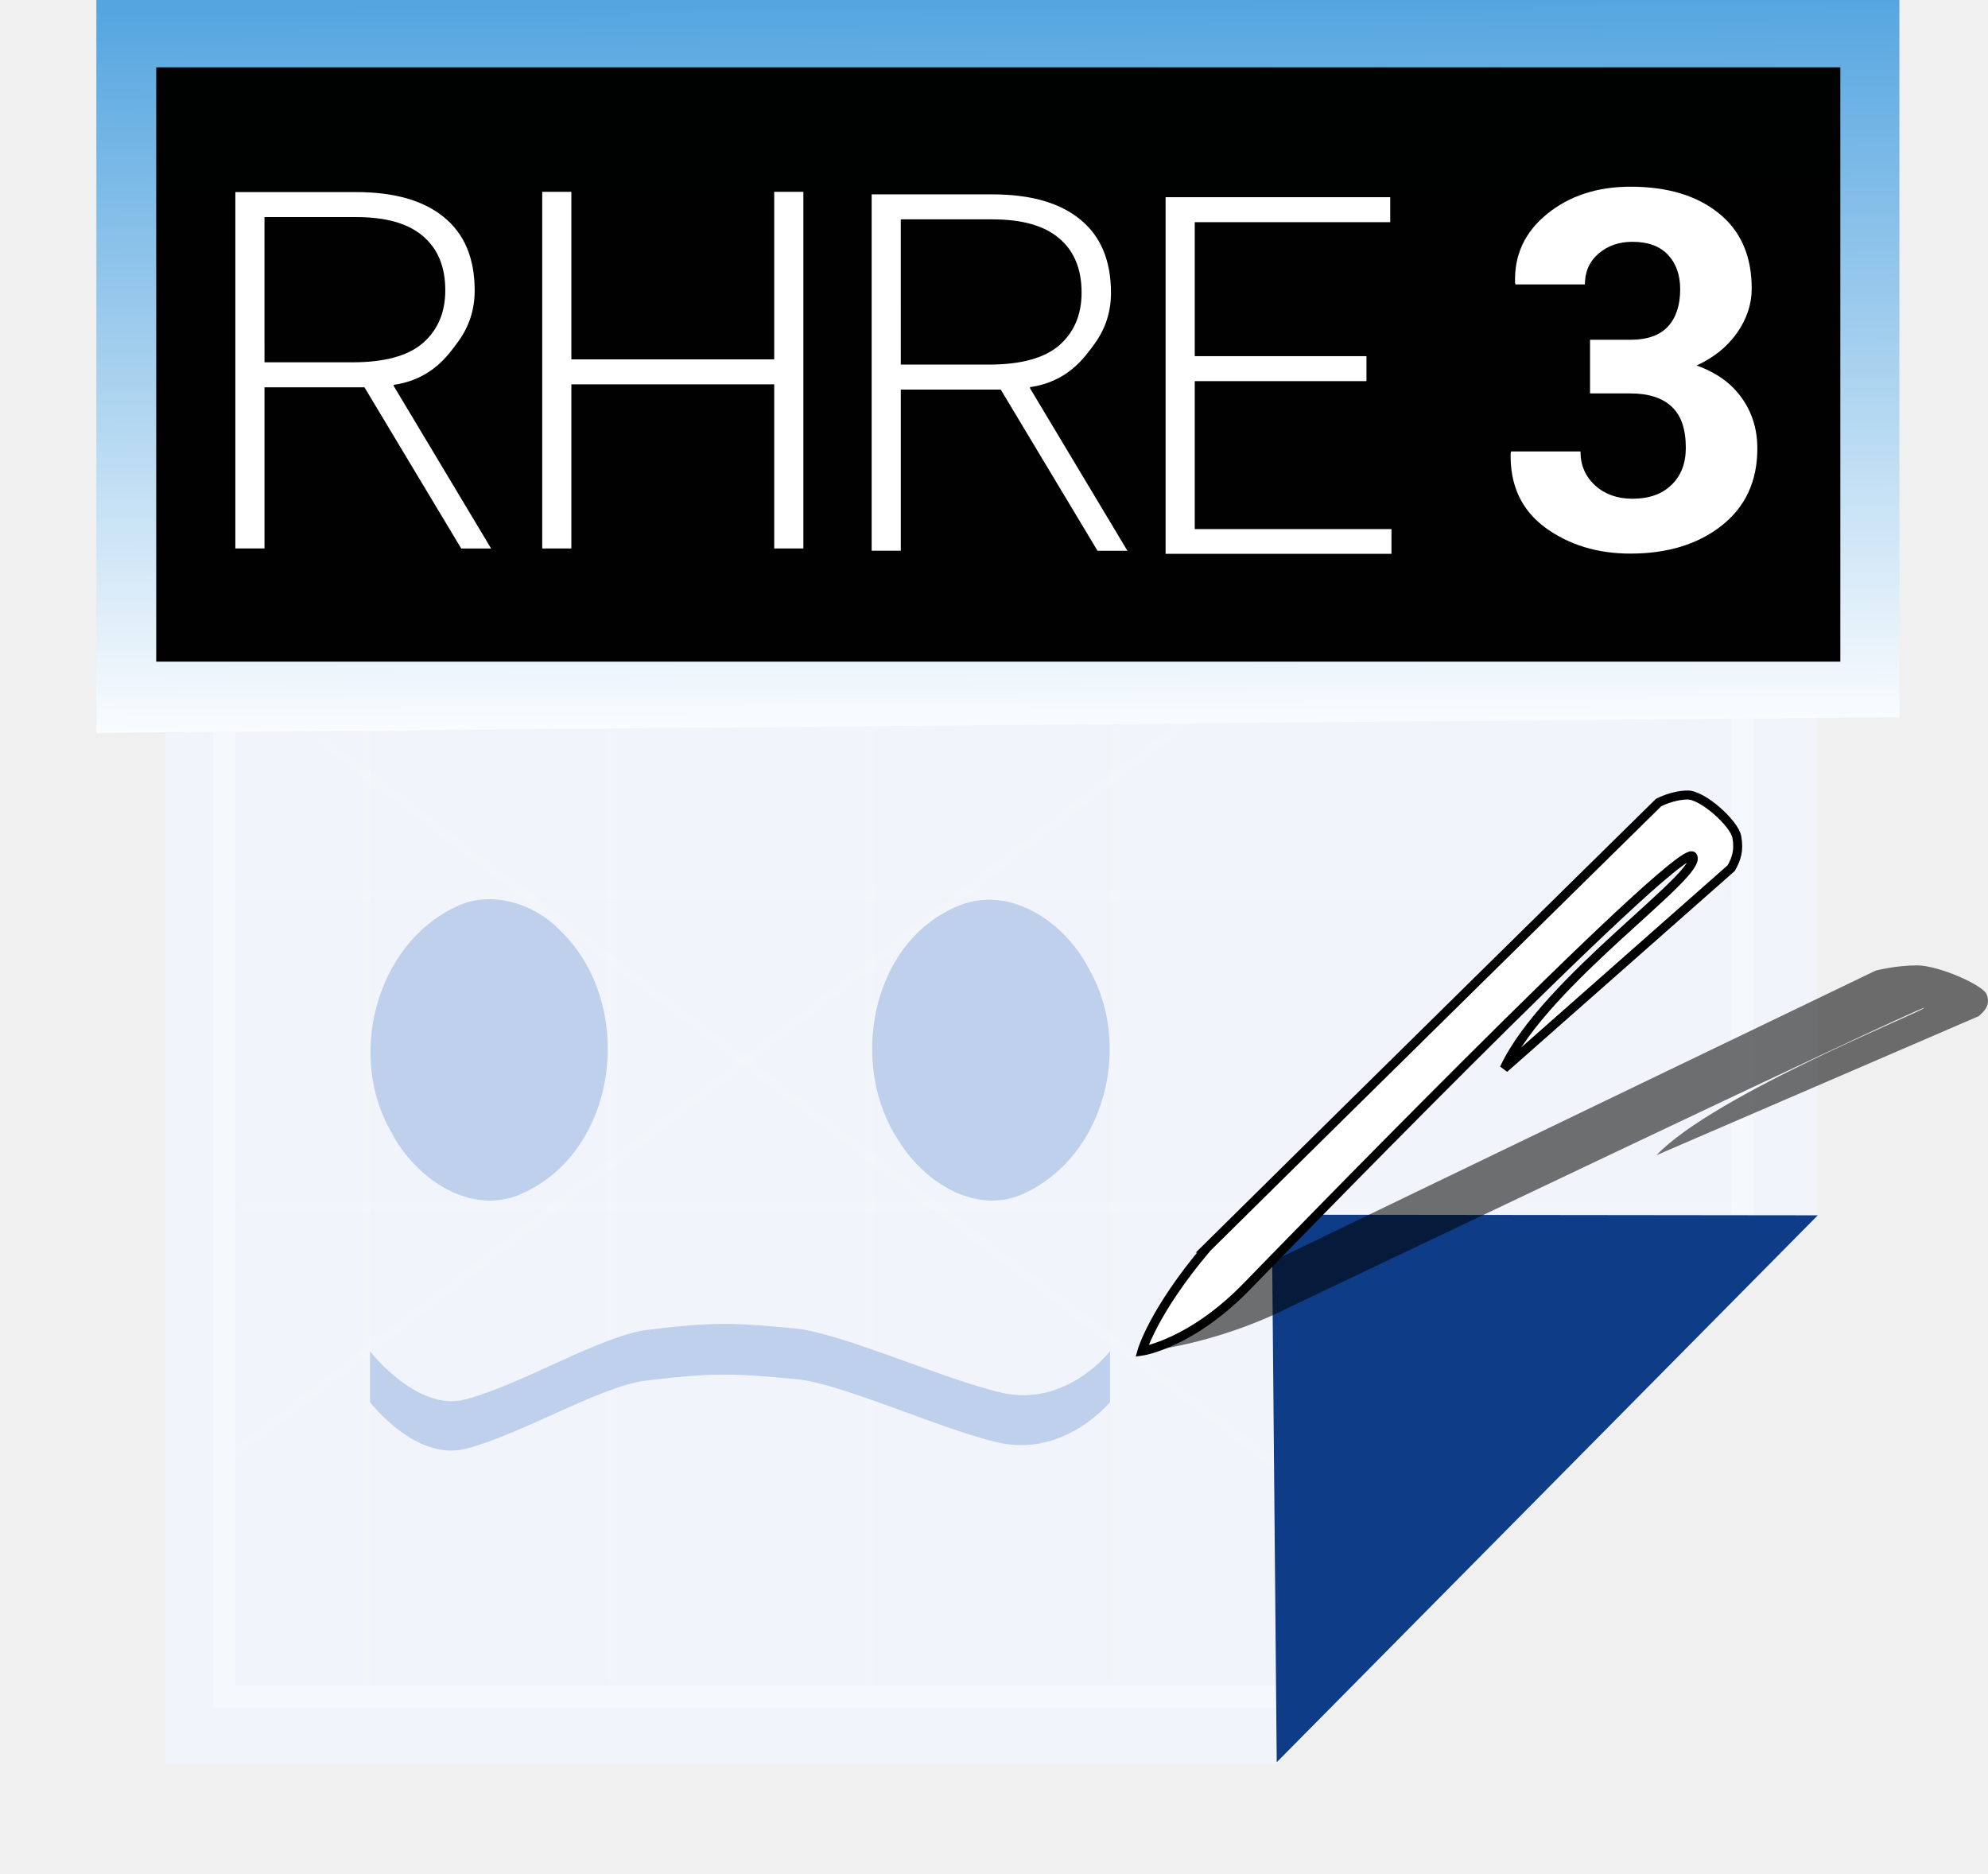
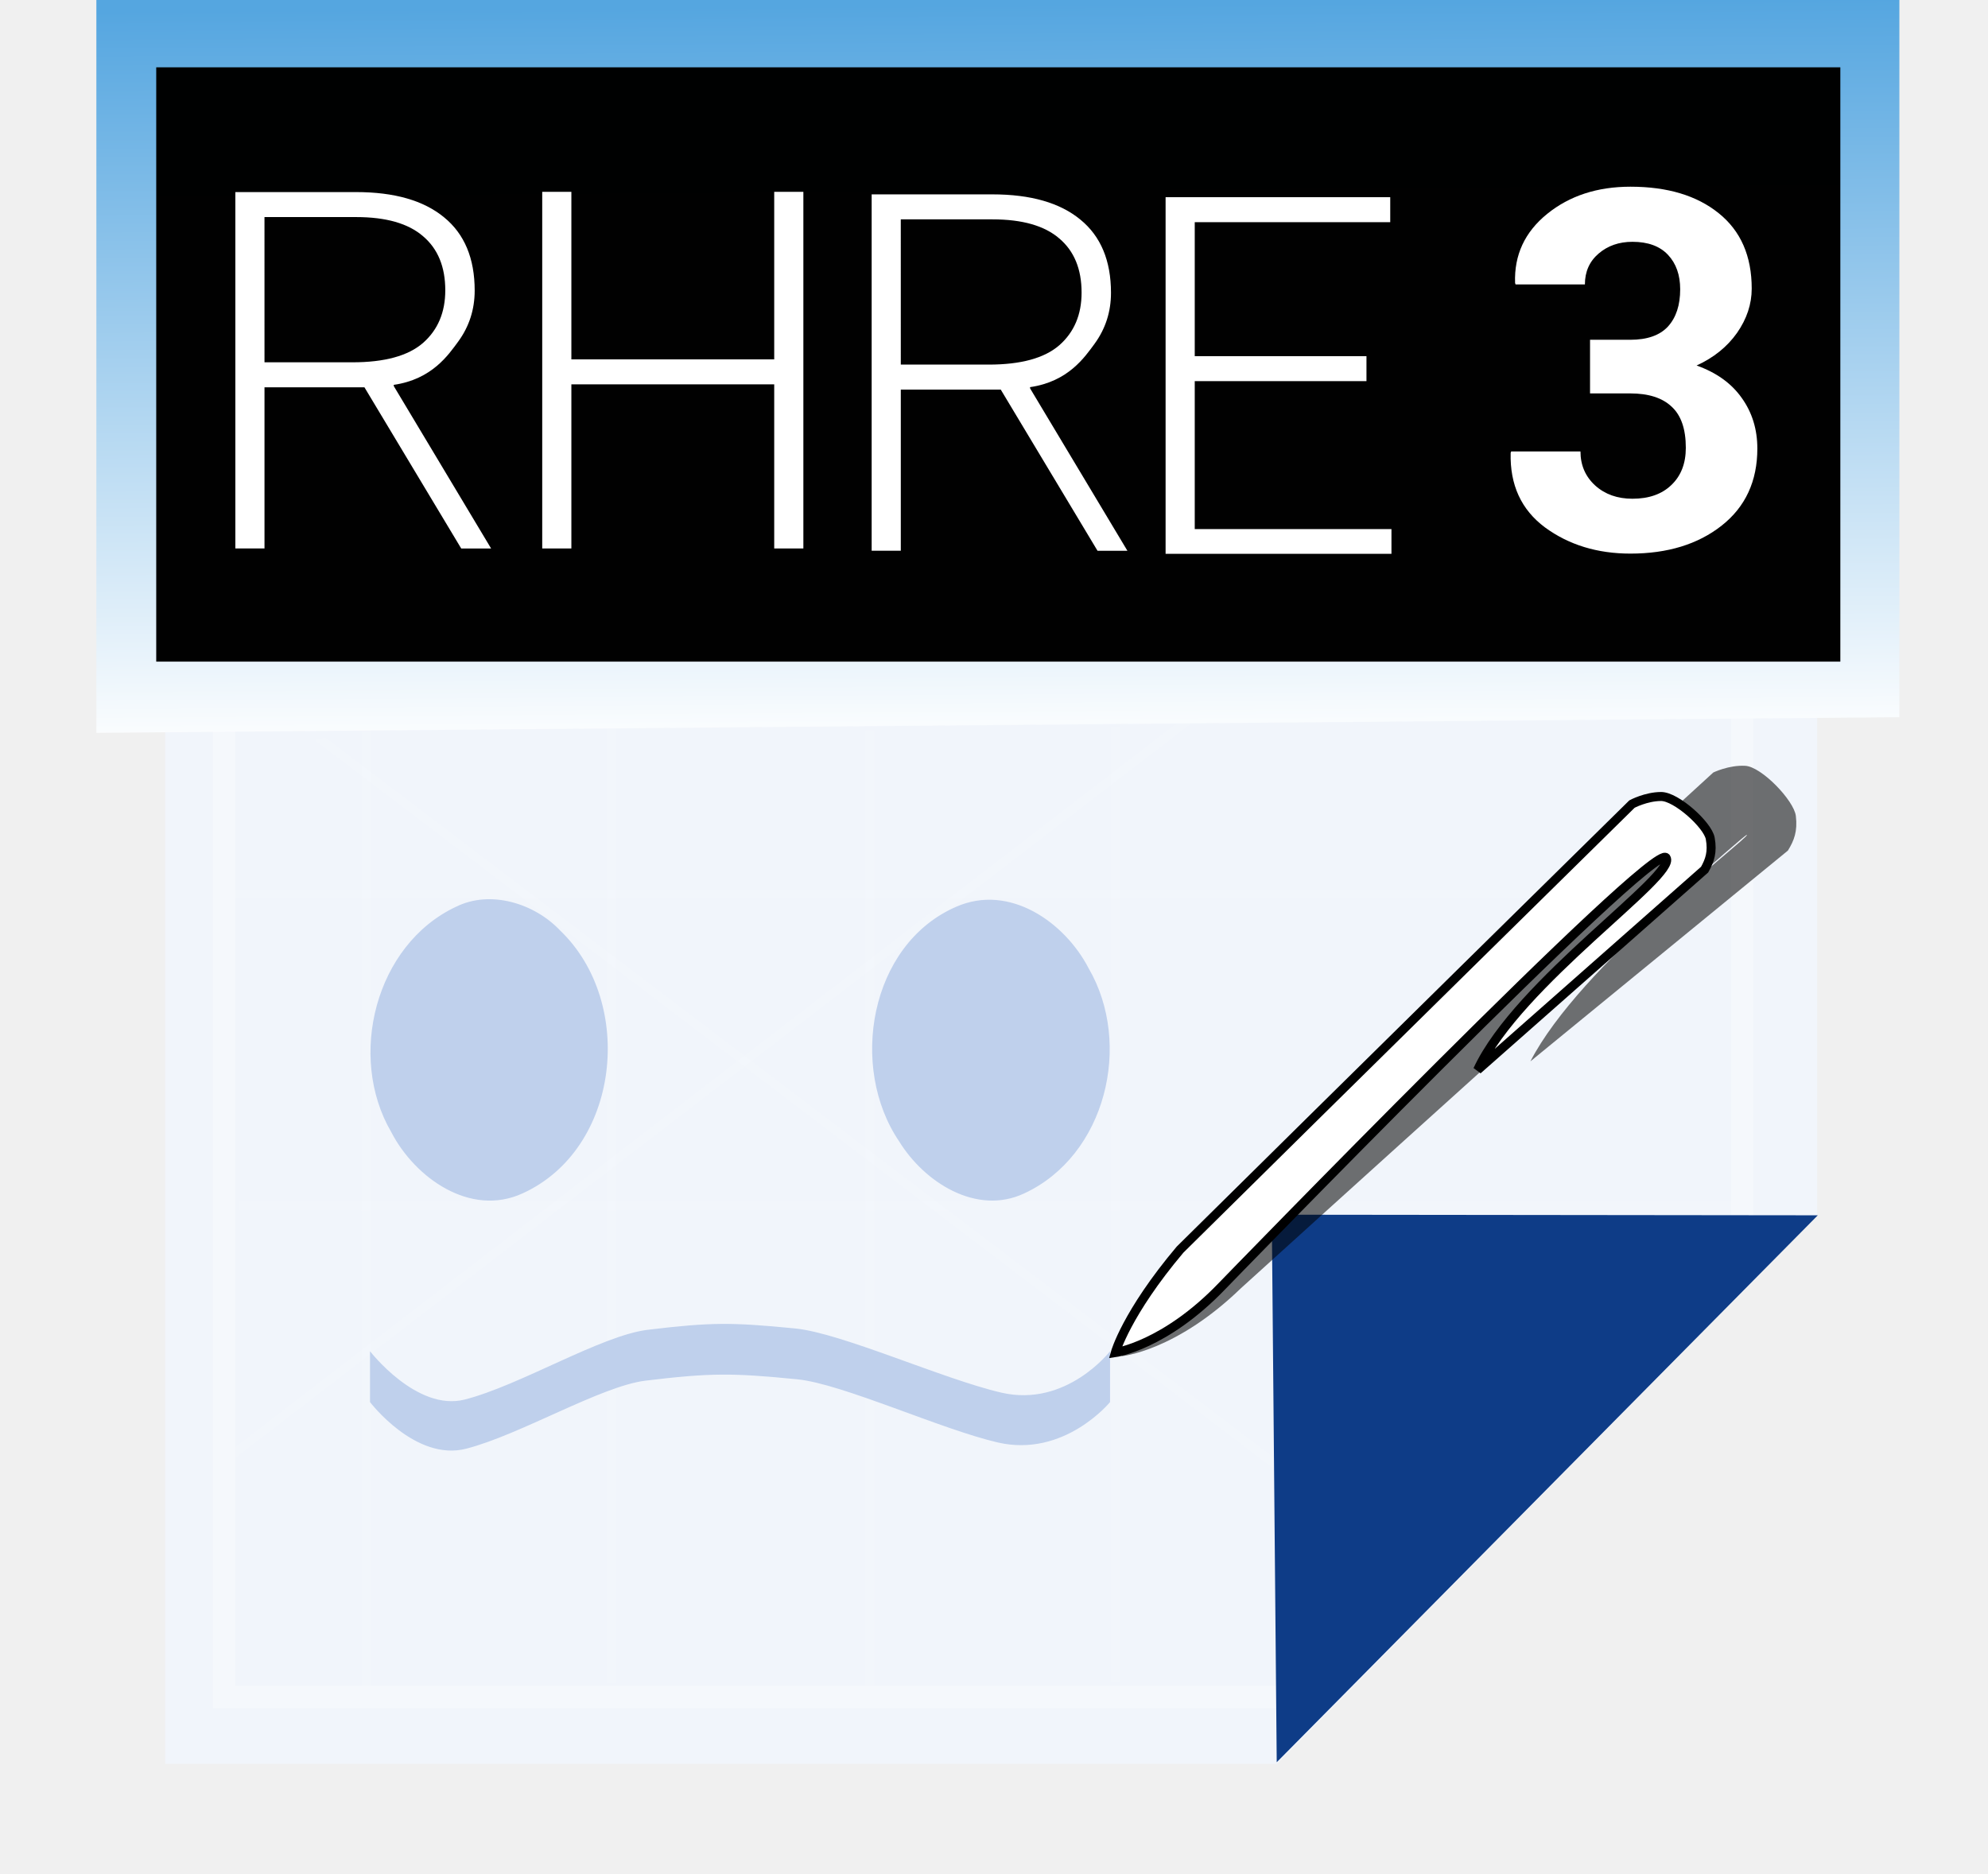
<svg xmlns="http://www.w3.org/2000/svg" xmlns:xlink="http://www.w3.org/1999/xlink" width="126.799pt" height="119.537pt" viewBox="0 0 126.799 119.537" version="1.1" id="svg4136" style="enable-background:new">
  <defs id="defs4246">
    <linearGradient xlink:href="#linearGradient4437" id="linearGradient4443" x1="61.542" y1="7.047" x2="61.876" y2="54.522" gradientUnits="userSpaceOnUse" />
    <linearGradient id="linearGradient4437">
      <stop style="stop-color:#55a6e0;stop-opacity:1;" offset="0" id="stop4439" />
      <stop style="stop-color:#ffffff;stop-opacity:1" offset="1" id="stop4441" />
    </linearGradient>
    <filter style="color-interpolation-filters:sRGB" id="filter4555">
      <feBlend mode="screen" in2="BackgroundImage" id="feBlend4557" />
    </filter>
  </defs>
  <g id="layer7" style="filter:url(#filter4555)" transform="translate(-0.3927764,-5.576755)">
    <path style="opacity:0.996;fill:#1452bc;fill-opacity:1;stroke:none;stroke-width:3.1;stroke-linecap:round;stroke-linejoin:miter;stroke-miterlimit:4;stroke-dasharray:none;stroke-opacity:1" d="m 10.929,47.907 105.367,0 0,35.218 -34.453,34.97 -70.913,0 z" id="rect4549" />
  </g>
  <g id="layer8" style="opacity:0.327" transform="translate(-0.3927764,-5.576755)">
    <g id="g5171">
      <path id="rect4568" d="m 23.457,52.211 0,60.922 0.572,0 0,-60.922 -0.572,0 z" style="color:#000000;font-style:normal;font-variant:normal;font-weight:normal;font-stretch:normal;font-size:medium;line-height:normal;font-family:sans-serif;text-indent:0;text-align:start;text-decoration:none;text-decoration-line:none;text-decoration-style:solid;text-decoration-color:#000000;letter-spacing:normal;word-spacing:normal;text-transform:none;direction:ltr;block-progression:tb;writing-mode:lr-tb;baseline-shift:baseline;text-anchor:start;white-space:normal;clip-rule:nonzero;display:inline;overflow:visible;visibility:visible;opacity:0.996;isolation:auto;mix-blend-mode:normal;color-interpolation:sRGB;color-interpolation-filters:linearRGB;solid-color:#000000;solid-opacity:1;fill:#ffffff;fill-opacity:0.276;fill-rule:nonzero;stroke:none;stroke-width:0.574;stroke-linecap:round;stroke-linejoin:miter;stroke-miterlimit:4;stroke-dasharray:none;stroke-dashoffset:0;stroke-opacity:1;color-rendering:auto;image-rendering:auto;shape-rendering:auto;text-rendering:auto;enable-background:accumulate" />
      <path id="rect4568-5" d="m 39.109,52.029 0,60.924 0.574,0 0,-60.924 -0.574,0 z" style="color:#000000;font-style:normal;font-variant:normal;font-weight:normal;font-stretch:normal;font-size:medium;line-height:normal;font-family:sans-serif;text-indent:0;text-align:start;text-decoration:none;text-decoration-line:none;text-decoration-style:solid;text-decoration-color:#000000;letter-spacing:normal;word-spacing:normal;text-transform:none;direction:ltr;block-progression:tb;writing-mode:lr-tb;baseline-shift:baseline;text-anchor:start;white-space:normal;clip-rule:nonzero;display:inline;overflow:visible;visibility:visible;opacity:0.996;isolation:auto;mix-blend-mode:normal;color-interpolation:sRGB;color-interpolation-filters:linearRGB;solid-color:#000000;solid-opacity:1;fill:#ffffff;fill-opacity:0.276;fill-rule:nonzero;stroke:none;stroke-width:0.574;stroke-linecap:round;stroke-linejoin:miter;stroke-miterlimit:4;stroke-dasharray:none;stroke-dashoffset:0;stroke-opacity:1;color-rendering:auto;image-rendering:auto;shape-rendering:auto;text-rendering:auto;enable-background:accumulate" />
    </g>
    <g id="g5167">
      <path id="rect4568-6" d="m 55.586,52.164 0,60.922 0.572,0 0,-60.922 -0.572,0 z" style="color:#000000;font-style:normal;font-variant:normal;font-weight:normal;font-stretch:normal;font-size:medium;line-height:normal;font-family:sans-serif;text-indent:0;text-align:start;text-decoration:none;text-decoration-line:none;text-decoration-style:solid;text-decoration-color:#000000;letter-spacing:normal;word-spacing:normal;text-transform:none;direction:ltr;block-progression:tb;writing-mode:lr-tb;baseline-shift:baseline;text-anchor:start;white-space:normal;clip-rule:nonzero;display:inline;overflow:visible;visibility:visible;opacity:0.996;isolation:auto;mix-blend-mode:normal;color-interpolation:sRGB;color-interpolation-filters:linearRGB;solid-color:#000000;solid-opacity:1;fill:#ffffff;fill-opacity:0.276;fill-rule:nonzero;stroke:none;stroke-width:0.574;stroke-linecap:round;stroke-linejoin:miter;stroke-miterlimit:4;stroke-dasharray:none;stroke-dashoffset:0;stroke-opacity:1;color-rendering:auto;image-rendering:auto;shape-rendering:auto;text-rendering:auto;enable-background:accumulate" />
      <path id="rect4568-5-6" d="m 71.238,51.982 0,60.922 0.574,0 0,-60.922 -0.574,0 z" style="color:#000000;font-style:normal;font-variant:normal;font-weight:normal;font-stretch:normal;font-size:medium;line-height:normal;font-family:sans-serif;text-indent:0;text-align:start;text-decoration:none;text-decoration-line:none;text-decoration-style:solid;text-decoration-color:#000000;letter-spacing:normal;word-spacing:normal;text-transform:none;direction:ltr;block-progression:tb;writing-mode:lr-tb;baseline-shift:baseline;text-anchor:start;white-space:normal;clip-rule:nonzero;display:inline;overflow:visible;visibility:visible;opacity:0.996;isolation:auto;mix-blend-mode:normal;color-interpolation:sRGB;color-interpolation-filters:linearRGB;solid-color:#000000;solid-opacity:1;fill:#ffffff;fill-opacity:0.276;fill-rule:nonzero;stroke:none;stroke-width:0.574;stroke-linecap:round;stroke-linejoin:miter;stroke-miterlimit:4;stroke-dasharray:none;stroke-dashoffset:0;stroke-opacity:1;color-rendering:auto;image-rendering:auto;shape-rendering:auto;text-rendering:auto;enable-background:accumulate" />
    </g>
    <g transform="matrix(0,1,-1.562107,0,192.0904,38.8792)" id="g5171-6">
      <path id="rect4568-2" d="m 23.457,52.211 0,60.922 0.572,0 0,-60.922 -0.572,0 z" style="color:#000000;font-style:normal;font-variant:normal;font-weight:normal;font-stretch:normal;font-size:medium;line-height:normal;font-family:sans-serif;text-indent:0;text-align:start;text-decoration:none;text-decoration-line:none;text-decoration-style:solid;text-decoration-color:#000000;letter-spacing:normal;word-spacing:normal;text-transform:none;direction:ltr;block-progression:tb;writing-mode:lr-tb;baseline-shift:baseline;text-anchor:start;white-space:normal;clip-rule:nonzero;display:inline;overflow:visible;visibility:visible;opacity:0.996;isolation:auto;mix-blend-mode:normal;color-interpolation:sRGB;color-interpolation-filters:linearRGB;solid-color:#000000;solid-opacity:1;fill:#ffffff;fill-opacity:0.276;fill-rule:nonzero;stroke:none;stroke-width:0.574;stroke-linecap:round;stroke-linejoin:miter;stroke-miterlimit:4;stroke-dasharray:none;stroke-dashoffset:0;stroke-opacity:1;color-rendering:auto;image-rendering:auto;shape-rendering:auto;text-rendering:auto;enable-background:accumulate" />
      <path id="rect4568-5-9" d="m 43.336,52.029 0,60.924 0.574,0 0,-60.924 -0.574,0 z" style="color:#000000;font-style:normal;font-variant:normal;font-weight:normal;font-stretch:normal;font-size:medium;line-height:normal;font-family:sans-serif;text-indent:0;text-align:start;text-decoration:none;text-decoration-line:none;text-decoration-style:solid;text-decoration-color:#000000;letter-spacing:normal;word-spacing:normal;text-transform:none;direction:ltr;block-progression:tb;writing-mode:lr-tb;baseline-shift:baseline;text-anchor:start;white-space:normal;clip-rule:nonzero;display:inline;overflow:visible;visibility:visible;opacity:0.996;isolation:auto;mix-blend-mode:normal;color-interpolation:sRGB;color-interpolation-filters:linearRGB;solid-color:#000000;solid-opacity:1;fill:#ffffff;fill-opacity:0.276;fill-rule:nonzero;stroke:none;stroke-width:0.574;stroke-linecap:round;stroke-linejoin:miter;stroke-miterlimit:4;stroke-dasharray:none;stroke-dashoffset:0;stroke-opacity:1;color-rendering:auto;image-rendering:auto;shape-rendering:auto;text-rendering:auto;enable-background:accumulate" />
    </g>
    <g transform="matrix(0.6309553,0.7758192,-0.7758192,0.6309553,105.9085,-3.08227)" id="g5171-5">
      <path id="rect4568-4" d="m 23.457,52.211 -2.225,81.72 0.527,0.457 2.271,-82.177 z" style="color:#000000;font-style:normal;font-variant:normal;font-weight:normal;font-stretch:normal;font-size:medium;line-height:normal;font-family:sans-serif;text-indent:0;text-align:start;text-decoration:none;text-decoration-line:none;text-decoration-style:solid;text-decoration-color:#000000;letter-spacing:normal;word-spacing:normal;text-transform:none;direction:ltr;block-progression:tb;writing-mode:lr-tb;baseline-shift:baseline;text-anchor:start;white-space:normal;clip-rule:nonzero;display:inline;overflow:visible;visibility:visible;opacity:0.996;isolation:auto;mix-blend-mode:normal;color-interpolation:sRGB;color-interpolation-filters:linearRGB;solid-color:#000000;solid-opacity:1;fill:#ffffff;fill-opacity:0.276;fill-rule:nonzero;stroke:none;stroke-width:0.574;stroke-linecap:round;stroke-linejoin:miter;stroke-miterlimit:4;stroke-dasharray:none;stroke-dashoffset:0;stroke-opacity:1;color-rendering:auto;image-rendering:auto;shape-rendering:auto;text-rendering:auto;enable-background:accumulate" />
    </g>
    <g transform="matrix(-0.5828396,0.8125872,-0.8125872,-0.5828396,142.3495,113.4339)" id="g5171-5-4">
      <path id="rect4568-4-1" d="m 23.457,52.211 -2.225,81.72 0.527,0.457 2.271,-82.177 z" style="color:#000000;font-style:normal;font-variant:normal;font-weight:normal;font-stretch:normal;font-size:medium;line-height:normal;font-family:sans-serif;text-indent:0;text-align:start;text-decoration:none;text-decoration-line:none;text-decoration-style:solid;text-decoration-color:#000000;letter-spacing:normal;word-spacing:normal;text-transform:none;direction:ltr;block-progression:tb;writing-mode:lr-tb;baseline-shift:baseline;text-anchor:start;white-space:normal;clip-rule:nonzero;display:inline;overflow:visible;visibility:visible;opacity:0.996;isolation:auto;mix-blend-mode:normal;color-interpolation:sRGB;color-interpolation-filters:linearRGB;solid-color:#000000;solid-opacity:1;fill:#ffffff;fill-opacity:0.276;fill-rule:nonzero;stroke:none;stroke-width:0.574;stroke-linecap:round;stroke-linejoin:miter;stroke-miterlimit:4;stroke-dasharray:none;stroke-dashoffset:0;stroke-opacity:1;color-rendering:auto;image-rendering:auto;shape-rendering:auto;text-rendering:auto;enable-background:accumulate" />
    </g>
  </g>
  <g id="layer1" style="display:inline" transform="translate(-0.3927764,-5.576755)">
    <path style="color:#000000;font-style:normal;font-variant:normal;font-weight:normal;font-stretch:normal;font-size:medium;line-height:normal;font-family:sans-serif;text-indent:0;text-align:start;text-decoration:none;text-decoration-line:none;text-decoration-style:solid;text-decoration-color:#000000;letter-spacing:normal;word-spacing:normal;text-transform:none;direction:ltr;block-progression:tb;writing-mode:lr-tb;baseline-shift:baseline;text-anchor:start;white-space:normal;clip-rule:nonzero;display:inline;overflow:visible;visibility:visible;opacity:0.996;isolation:auto;mix-blend-mode:normal;color-interpolation:sRGB;color-interpolation-filters:linearRGB;solid-color:#000000;solid-opacity:1;fill:#ffffff;fill-opacity:0.271;fill-rule:nonzero;stroke:none;stroke-width:1.42;stroke-linecap:round;stroke-linejoin:miter;stroke-miterlimit:4;stroke-dasharray:none;stroke-dashoffset:0;stroke-opacity:1;color-rendering:auto;image-rendering:auto;shape-rendering:auto;text-rendering:auto;enable-background:accumulate" d="m 13.977,44.637 0,0.709 0,69.189 69.446,0 28.802,-30.369 0,-39.529 z m 1.42,1.42 95.408,0 0,38.109 -27.297,28.949 -68.111,0 z" id="rect4561" />
  </g>
  <g id="layer4" transform="translate(-0.3927764,-5.576755)">
    <path d="M 116.223,83.15 81.871,117.88 81.556,83.111 Z" id="path4198" style="opacity:1;fill:#0e3c87;stroke:#0e3c87;stroke-width:0.094" />
  </g>
  <g id="layer5" transform="translate(-0.3927764,-5.576755)">
    <g transform="translate(-0.1707726,1.342349)" id="g4502">
      <path id="path4184" d="m 29.658,62.127 c 2.2,-1.1 5,-0.2 6.6,1.5 4.8,4.6 3.8,13.9 -2.4,16.7 -3.3,1.5 -6.8,-1 -8.3,-3.9 -2.8,-4.8 -1,-11.9 4.1,-14.3 z" style="opacity:1;fill:#bfd0ec;stroke:#bfd0ec;stroke-width:0.094" />
      <path id="path4186" d="m 61.558,62.127 c 3.4,-1.5 6.9,1 8.4,3.9 2.8,4.8 1.1,11.9 -4.1,14.3 -3,1.4 -6.3,-0.7 -7.9,-3.3 -3.2,-4.7 -1.9,-12.5 3.6,-14.9 z" style="opacity:1;fill:#bfd0ec;stroke:#bfd0ec;stroke-width:0.094" />
      <path id="rect4499" d="m 24.164,90.43 c 0,0 2.98,3.863 6.038,3.085 3.543,-0.902 8.703,-4.092 11.68,-4.451 4.045,-0.487 5.346,-0.482 9.397,-0.085 2.964,0.29 9.43,3.233 13.156,4.095 4.154,0.961 6.93,-2.643 6.93,-2.643 l 0,3.245 c 0,0 -2.91,3.561 -7.162,2.576 -3.628,-0.84 -9.915,-3.745 -12.78,-4.028 -4.147,-0.41 -5.545,-0.416 -9.684,0.085 -2.837,0.344 -8.011,3.467 -11.454,4.344 -3.233,0.823 -6.121,-2.977 -6.121,-2.977 z" style="opacity:0.996;fill:#bfd0ec;fill-opacity:1;stroke:none;stroke-width:3.1;stroke-linecap:round;stroke-linejoin:miter;stroke-miterlimit:4;stroke-dasharray:none;stroke-opacity:1" />
    </g>
  </g>
-   <g id="layer6" transform="translate(-0.3927764,-5.576755)">
-     <path d="M 79.1,87.225 C 92.871,80.561 120.024,67.495 120.024,67.495 c 0,0 1.266,-0.333 2.636,-0.335 1.37,-0.002 4.228,1.255 4.451,1.858 0.223,0.602 -0.039,0.973 -0.508,1.38 l -20.557,8.871 c 3.691,-3.887 17.301,-9.291 17.067,-9.397 -0.234,-0.106 -40.214,18.97 -40.214,18.97 -5.16,2.632 -9.661,2.946 -9.661,2.946 0,0 0.983,-1.731 5.863,-4.561 z" id="path4182" style="opacity:1;fill:#000000;fill-opacity:0.551;stroke:#000000;stroke-width:0;stroke-miterlimit:4;stroke-dasharray:none;stroke-opacity:0.553" />
-   </g>
-   <g id="g5239" transform="translate(-0.3927764,-5.576755)">
-     <path style="opacity:1;fill:#ffffff;fill-opacity:1;stroke:#000000;stroke-width:0.574;stroke-miterlimit:4;stroke-dasharray:none;stroke-opacity:1" id="path5241" d="m 77.354,85.198 c 9.7,-9.6 28.825,-28.423 28.825,-28.423 0,0 0.892,-0.48 1.857,-0.483 0.965,-0.003 2.978,1.809 3.135,2.676 0.157,0.867 -0.028,1.401 -0.358,1.988 L 96.334,73.736 c 2.6,-5.6 12.781,-12.428 12.021,-13.538 -0.76,-1.11 -28.325,27.327 -28.325,27.327 -3.635,3.792 -6.804,4.244 -6.804,4.244 0,0 0.692,-2.494 4.129,-6.571 z" />
-   </g>
  <g id="layer3" transform="translate(-0.3927764,-5.576755)">
    <g transform="translate(0.2813681,-1.150043)" id="g4445" style="stroke:none">
      <path style="opacity:1;fill:url(#linearGradient4443);fill-opacity:1;stroke:none;stroke-width:0.094" id="path4138" d="m 6.258,6.727 115,0 0,45.75 c 0,0 -114.947,1 -115,1 z" />
      <rect y="11.021" x="10.076" height="37.912" width="107.416" id="rect4435" style="opacity:0.996;fill:#000000;fill-opacity:1;stroke:none;stroke-width:3.1;stroke-linecap:round;stroke-linejoin:miter;stroke-miterlimit:4;stroke-dasharray:none;stroke-opacity:1" />
    </g>
  </g>
  <g id="layer2" transform="translate(-0.3927764,-5.576755)">
    <path style="font-style:normal;font-variant:normal;font-weight:300;font-stretch:normal;font-size:medium;line-height:125%;font-family:Roboto;-inkscape-font-specification:'Roboto Light';letter-spacing:0px;word-spacing:0px;fill:#ffffff;fill-opacity:1;stroke:none;stroke-width:1px;stroke-linecap:butt;stroke-linejoin:miter;stroke-opacity:1" id="path4406" d="m 17.263,30.283 0,10.281 -1.859,0 0,-22.734 7.703,0 c 2.438,0 4.307,0.536 5.609,1.609 1.302,1.062 1.953,2.62 1.953,4.672 0,1.208 -0.349,2.292 -1.047,3.25 -0.62,0.842 -1.673,2.415 -4.12,2.767 l 0.014,0.09 6.2,10.347 -1.906,0 -6.172,-10.281 z m 0,-1.594 5.609,0 c 2.052,0 3.552,-0.411 4.5,-1.234 0.948,-0.833 1.422,-1.953 1.422,-3.359 0,-1.5 -0.474,-2.651 -1.422,-3.453 -0.938,-0.812 -2.359,-1.219 -4.266,-1.219 l -5.844,0 z" />
    <path id="path4408" style="font-style:normal;font-variant:normal;font-weight:300;font-stretch:normal;font-size:medium;line-height:125%;font-family:Roboto;-inkscape-font-specification:'Roboto Light';letter-spacing:0px;word-spacing:0px;fill:#ffffff;fill-opacity:1;stroke:none;stroke-width:1px;stroke-linecap:butt;stroke-linejoin:miter;stroke-opacity:1" d="m 51.633,40.564 -1.859,0 0,-10.469 -12.938,0 0,10.469 -1.859,0 0,-22.75 1.859,0 0,10.688 12.938,0 0,-10.688 1.859,0 0,22.75 z" />
    <path style="font-style:normal;font-variant:normal;font-weight:300;font-stretch:normal;font-size:medium;line-height:125%;font-family:Roboto;-inkscape-font-specification:'Roboto Light';letter-spacing:0px;word-spacing:0px;fill:#ffffff;fill-opacity:1;stroke:none;stroke-width:1px;stroke-linecap:butt;stroke-linejoin:miter;stroke-opacity:1" id="path4412" d="m 87.549,29.89 -10.953,0 0,9.438 12.547,0 0,1.578 -14.406,0 0,-22.75 14.328,0 0,1.594 -12.469,0 0,8.547 10.953,0 0,1.594 z" />
    <path id="path4414" style="font-style:normal;font-variant:normal;font-weight:bold;font-stretch:normal;font-size:medium;line-height:125%;font-family:Roboto;-inkscape-font-specification:'Roboto Bold';letter-spacing:0px;word-spacing:0px;fill:#ffffff;fill-opacity:1;stroke:none;stroke-width:1px;stroke-linecap:butt;stroke-linejoin:miter;stroke-opacity:1" d="m 101.81,27.252 2.562,0 q 1.625,0 2.406,-0.844 0.781,-0.859 0.781,-2.375 0,-1.375 -0.781,-2.203 -0.781,-0.828 -2.266,-0.828 -1.281,0 -2.156,0.75 -0.875,0.75 -0.875,1.969 l -4.422,0 -0.031,-0.094 q -0.094,-2.672 2.047,-4.406 2.141,-1.734 5.312,-1.734 3.531,0 5.625,1.688 2.109,1.688 2.109,4.812 0,1.484 -0.938,2.828 -0.938,1.328 -2.578,2.078 1.891,0.672 2.875,2.062 1,1.391 1,3.234 0,3.125 -2.281,4.922 -2.266,1.781 -5.812,1.781 -3.172,0 -5.453,-1.672 -2.266,-1.688 -2.188,-4.75 l 0.031,-0.094 4.422,0 q 0,1.312 0.938,2.172 0.938,0.844 2.375,0.844 1.578,0 2.484,-0.875 0.922,-0.875 0.922,-2.375 0,-1.797 -0.906,-2.625 -0.891,-0.844 -2.641,-0.844 l -2.562,0 0,-3.422 z" />
    <path style="font-style:normal;font-variant:normal;font-weight:300;font-stretch:normal;font-size:32px;line-height:125%;font-family:Roboto;-inkscape-font-specification:'Roboto Light';letter-spacing:0px;word-spacing:0px;fill:#ffffff;fill-opacity:1;stroke:none;stroke-width:1px;stroke-linecap:butt;stroke-linejoin:miter;stroke-opacity:1" d="m 57.848,30.429 0,10.281 -1.859,0 0,-22.734 7.703,0 c 2.438,0 4.307,0.536 5.609,1.609 1.302,1.062 1.953,2.62 1.953,4.672 0,1.208 -0.349,2.292 -1.047,3.25 -0.62,0.842 -1.673,2.415 -4.12,2.767 l 0.014,0.09 6.2,10.347 -1.906,0 -6.172,-10.281 z m 0,-1.594 5.609,0 c 2.052,0 3.552,-0.411 4.5,-1.234 0.948,-0.833 1.422,-1.953 1.422,-3.359 0,-1.5 -0.474,-2.651 -1.422,-3.453 -0.938,-0.812 -2.359,-1.219 -4.266,-1.219 l -5.844,0 z" id="path4406-2" />
  </g>
+   <g id="g5239" transform="translate(-0.3927764,-5.576755)">
+     <path d="M 76.795,84.971 C 87.86,74.797 109.67,54.856 109.67,54.856 c 0,0 0.993,-0.484 2.037,-0.427 1.044,0.057 3.112,2.215 3.229,3.199 0.118,0.983 -0.114,1.571 -0.507,2.209 L 98.005,73.283 c 3.148,-6.125 13.98,-14.268 13.811,-14.45 -0.169,-0.182 -32.268,28.916 -32.268,28.916 -4.158,4.031 -7.612,4.341 -7.612,4.341 0,0 0.898,-2.756 4.859,-7.119 z" id="path4182" style="opacity:1;fill:#000000;fill-opacity:0.551;stroke:#000000;stroke-width:0;stroke-miterlimit:4;stroke-dasharray:none;stroke-opacity:0.553;enable-background:new" />
+   </g>
+   <g id="layer6" transform="translate(-0.3927764,-5.576755)">
+     <path style="opacity:1;fill:#ffffff;fill-opacity:1;stroke:#000000;stroke-width:0.574;stroke-miterlimit:4;stroke-dasharray:none;stroke-opacity:1;enable-background:new" id="path5241" d="m 75.659,85.293 c 9.7,-9.6 28.825,-28.423 28.825,-28.423 0,0 0.892,-0.48 1.857,-0.483 0.965,-0.003 2.978,1.809 3.135,2.676 0.157,0.867 -0.028,1.401 -0.358,1.988 L 94.638,73.831 c 2.6,-5.6 12.781,-12.428 12.021,-13.538 -0.76,-1.11 -28.325,27.327 -28.325,27.327 -3.635,3.792 -6.804,4.244 -6.804,4.244 0,0 0.692,-2.494 4.129,-6.571 z" />
+   </g>
</svg>
